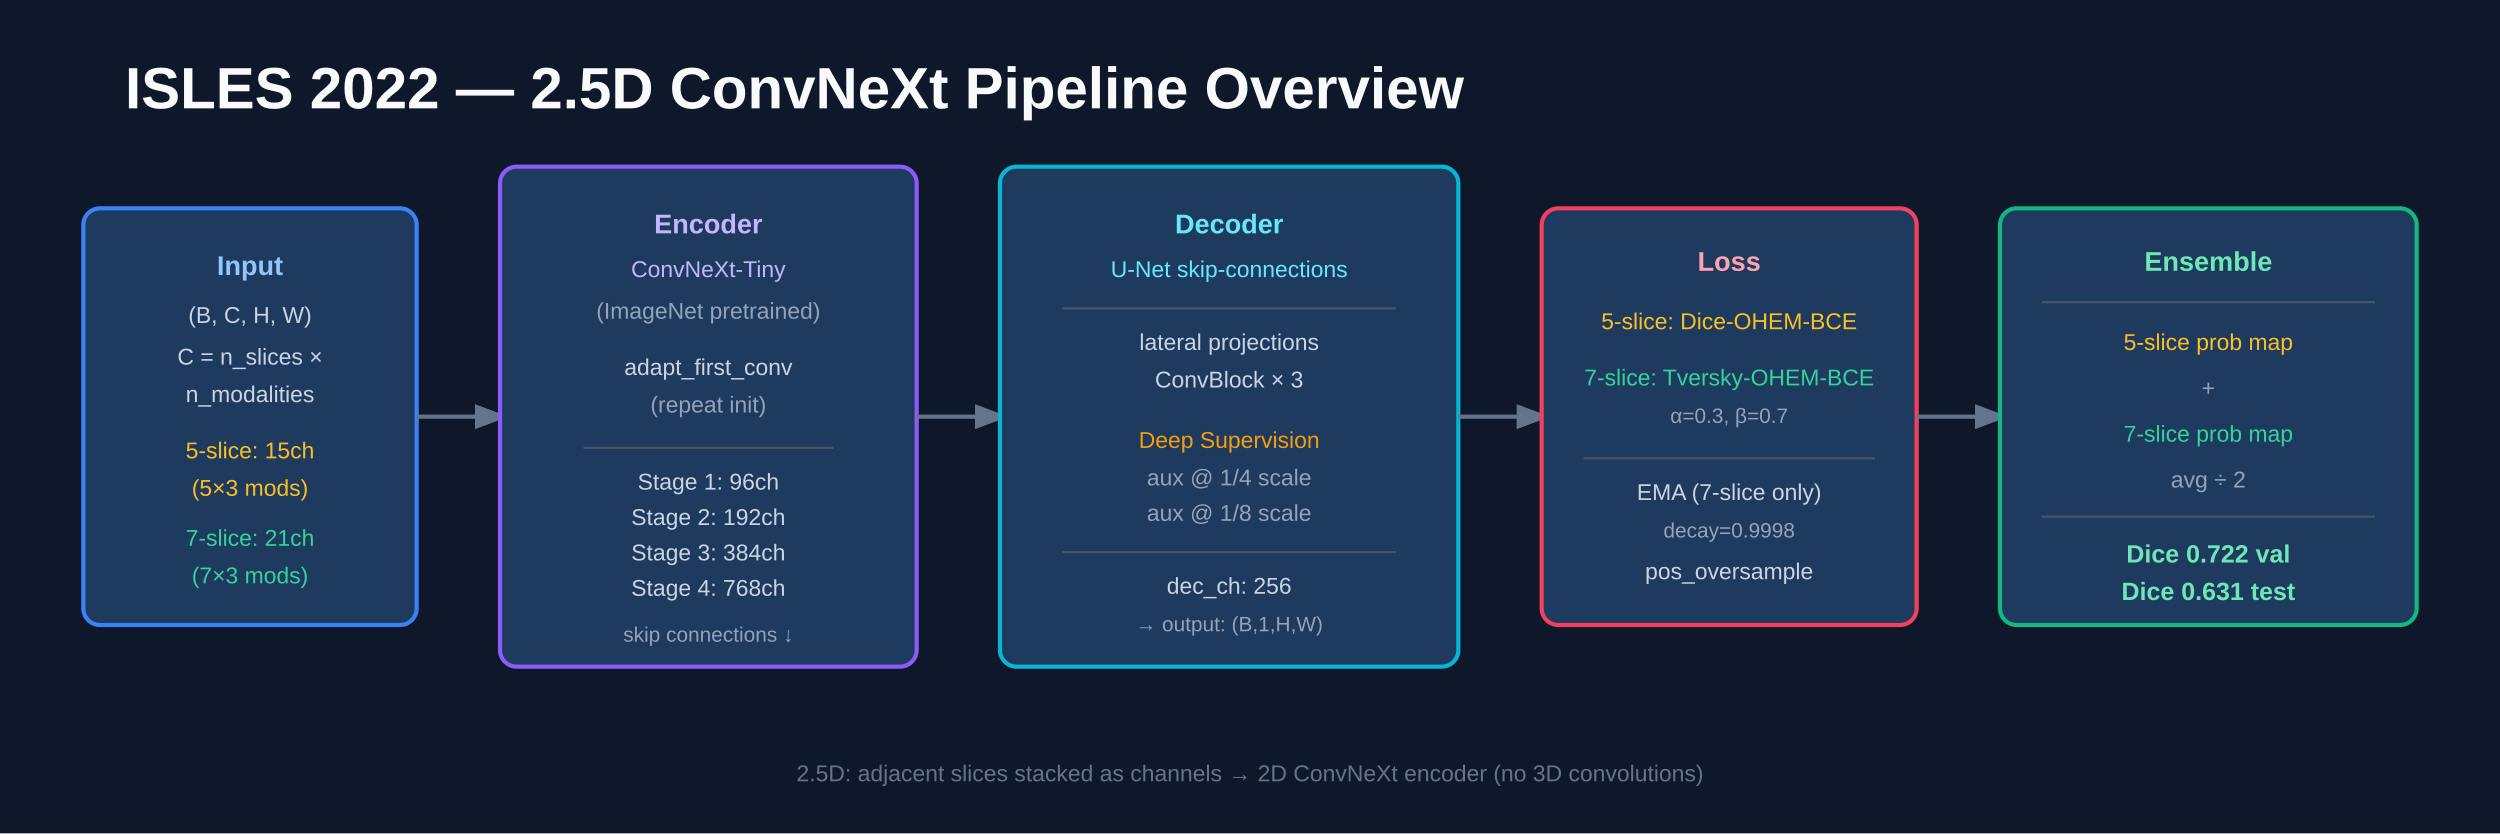
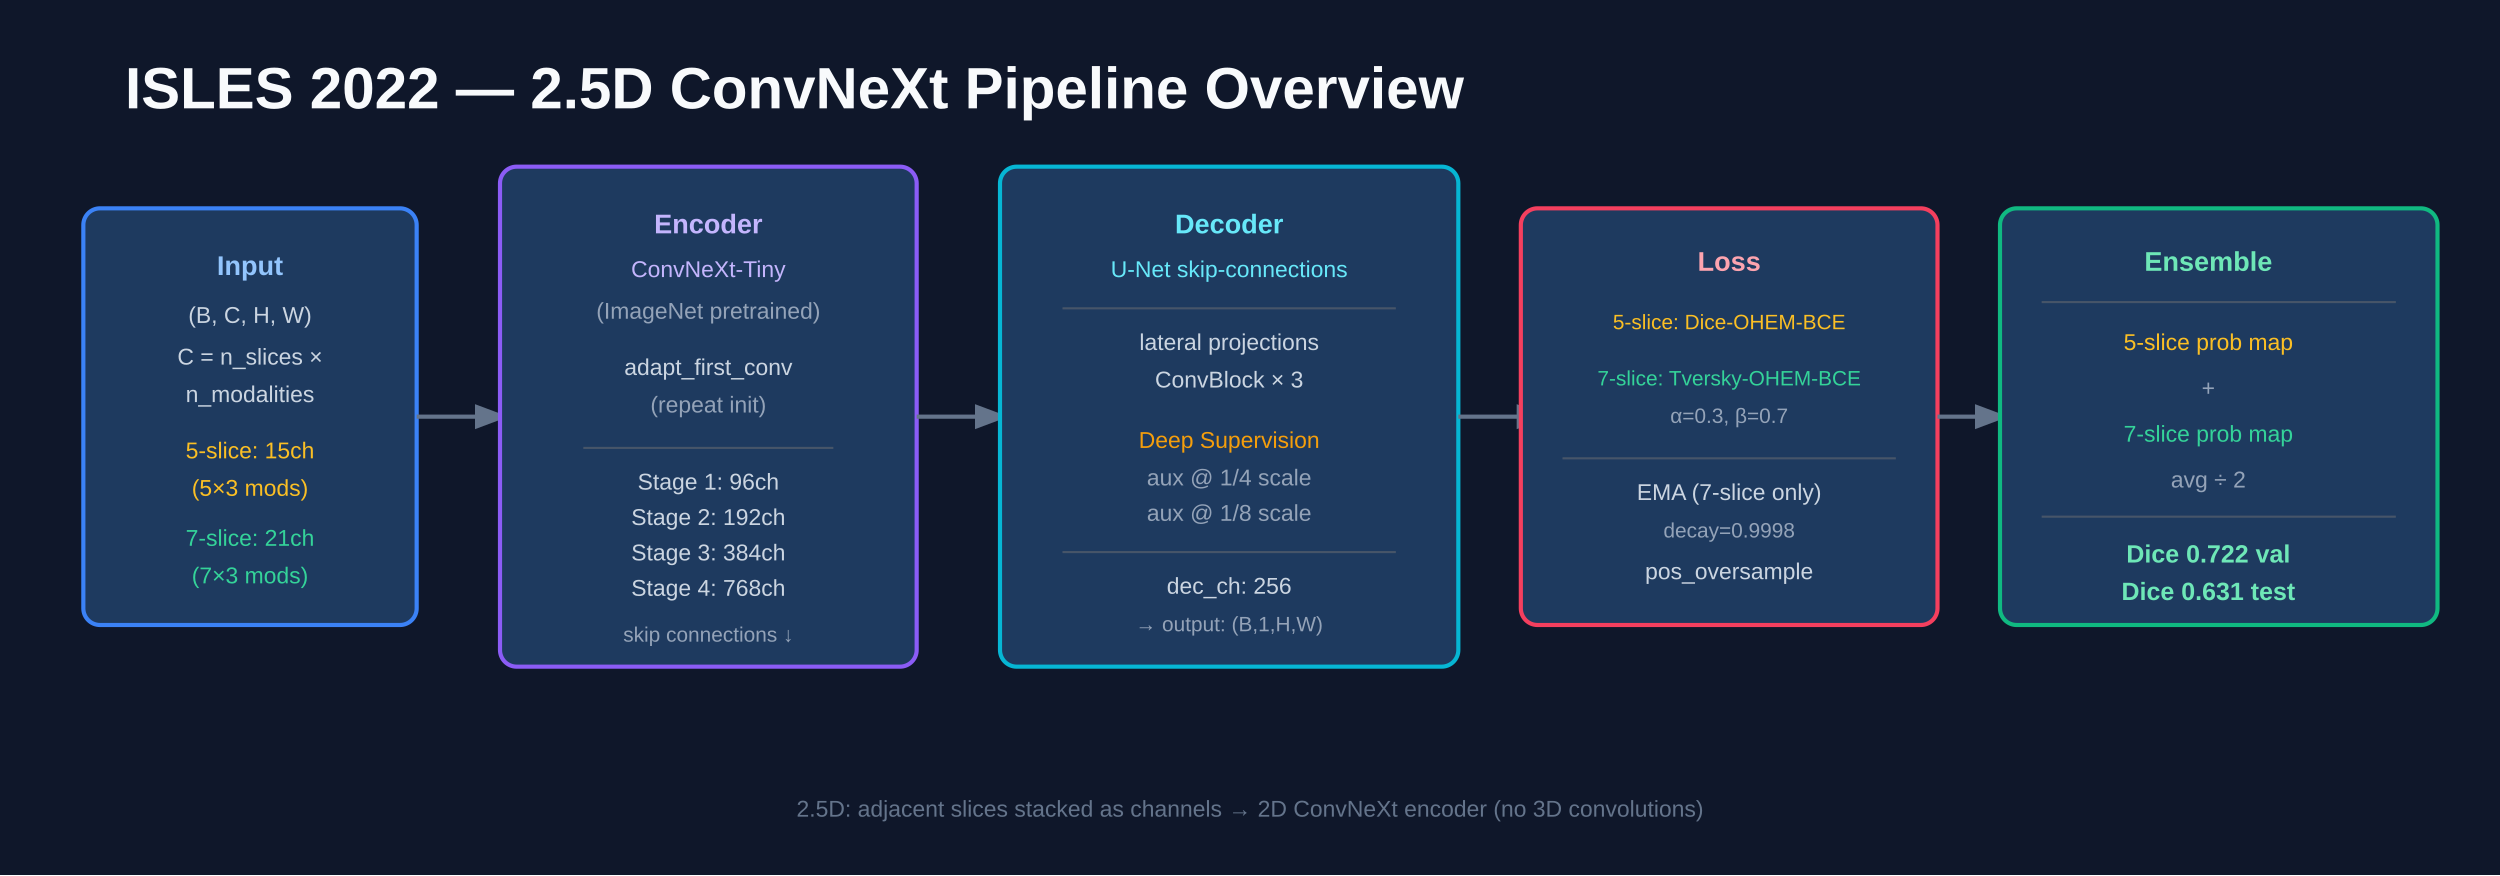
- <svg xmlns="http://www.w3.org/2000/svg" width="1200" height="400" viewBox="0 0 1200 400" role="img" aria-labelledby="title desc">
-   <rect width="1200" height="400" fill="#0f172a" />
+ <svg xmlns="http://www.w3.org/2000/svg" width="1200" height="420" viewBox="0 0 1200 420" role="img" aria-labelledby="title desc">
+   <rect width="1200" height="420" fill="#0f172a" />
  <text x="60" y="52" fill="#f8fafc" font-family="Arial, Helvetica, sans-serif" font-size="28" font-weight="700">ISLES 2022 — 2.5D ConvNeXt Pipeline Overview</text>
  <rect x="40" y="100" width="160" height="200" rx="8" fill="#1e3a5f" stroke="#3b82f6" stroke-width="2" />
  <text x="120" y="132" fill="#93c5fd" font-family="Arial" font-size="13" font-weight="700" text-anchor="middle">Input</text>
  <text x="120" y="155" fill="#cbd5e1" font-family="Arial" font-size="11" text-anchor="middle">(B, C, H, W)</text>
  <text x="120" y="175" fill="#cbd5e1" font-family="Arial" font-size="11" text-anchor="middle">C = n_slices ×</text>
  <text x="120" y="193" fill="#cbd5e1" font-family="Arial" font-size="11" text-anchor="middle">n_modalities</text>
  <text x="120" y="220" fill="#fbbf24" font-family="Arial" font-size="11" text-anchor="middle">5-slice: 15ch</text>
  <text x="120" y="238" fill="#fbbf24" font-family="Arial" font-size="11" text-anchor="middle">(5×3 mods)</text>
  <text x="120" y="262" fill="#34d399" font-family="Arial" font-size="11" text-anchor="middle">7-slice: 21ch</text>
  <text x="120" y="280" fill="#34d399" font-family="Arial" font-size="11" text-anchor="middle">(7×3 mods)</text>
  <line x1="200" y1="200" x2="240" y2="200" stroke="#64748b" stroke-width="2" marker-end="url(#arrow)" />
  <rect x="240" y="80" width="200" height="240" rx="8" fill="#1e3a5f" stroke="#8b5cf6" stroke-width="2" />
  <text x="340" y="112" fill="#c4b5fd" font-family="Arial" font-size="13" font-weight="700" text-anchor="middle">Encoder</text>
  <text x="340" y="133" fill="#c4b5fd" font-family="Arial" font-size="11" text-anchor="middle">ConvNeXt-Tiny</text>
  <text x="340" y="153" fill="#94a3b8" font-family="Arial" font-size="11" text-anchor="middle">(ImageNet pretrained)</text>
  <text x="340" y="180" fill="#cbd5e1" font-family="Arial" font-size="11" text-anchor="middle">adapt_first_conv</text>
  <text x="340" y="198" fill="#94a3b8" font-family="Arial" font-size="11" text-anchor="middle">(repeat init)</text>
  <line x1="280" y1="215" x2="400" y2="215" stroke="#475569" stroke-width="1" />
  <text x="340" y="235" fill="#cbd5e1" font-family="Arial" font-size="11" text-anchor="middle">Stage 1: 96ch</text>
  <text x="340" y="252" fill="#cbd5e1" font-family="Arial" font-size="11" text-anchor="middle">Stage 2: 192ch</text>
  <text x="340" y="269" fill="#cbd5e1" font-family="Arial" font-size="11" text-anchor="middle">Stage 3: 384ch</text>
  <text x="340" y="286" fill="#cbd5e1" font-family="Arial" font-size="11" text-anchor="middle">Stage 4: 768ch</text>
  <text x="340" y="308" fill="#94a3b8" font-family="Arial" font-size="10" text-anchor="middle">skip connections ↓</text>
  <line x1="440" y1="200" x2="480" y2="200" stroke="#64748b" stroke-width="2" marker-end="url(#arrow)" />
  <rect x="480" y="80" width="220" height="240" rx="8" fill="#1e3a5f" stroke="#06b6d4" stroke-width="2" />
  <text x="590" y="112" fill="#67e8f9" font-family="Arial" font-size="13" font-weight="700" text-anchor="middle">Decoder</text>
  <text x="590" y="133" fill="#67e8f9" font-family="Arial" font-size="11" text-anchor="middle">U-Net skip-connections</text>
  <line x1="510" y1="148" x2="670" y2="148" stroke="#475569" stroke-width="1" />
  <text x="590" y="168" fill="#cbd5e1" font-family="Arial" font-size="11" text-anchor="middle">lateral projections</text>
  <text x="590" y="186" fill="#cbd5e1" font-family="Arial" font-size="11" text-anchor="middle">ConvBlock × 3</text>
  <text x="590" y="215" fill="#f59e0b" font-family="Arial" font-size="11" text-anchor="middle">Deep Supervision</text>
  <text x="590" y="233" fill="#94a3b8" font-family="Arial" font-size="11" text-anchor="middle">aux @ 1/4 scale</text>
  <text x="590" y="250" fill="#94a3b8" font-family="Arial" font-size="11" text-anchor="middle">aux @ 1/8 scale</text>
  <line x1="510" y1="265" x2="670" y2="265" stroke="#475569" stroke-width="1" />
  <text x="590" y="285" fill="#cbd5e1" font-family="Arial" font-size="11" text-anchor="middle">dec_ch: 256</text>
  <text x="590" y="303" fill="#94a3b8" font-family="Arial" font-size="10" text-anchor="middle">→ output: (B,1,H,W)</text>
  <line x1="700" y1="200" x2="740" y2="200" stroke="#64748b" stroke-width="2" marker-end="url(#arrow)" />
-   <rect x="740" y="100" width="180" height="200" rx="8" fill="#1e3a5f" stroke="#f43f5e" stroke-width="2" />
+   <rect x="730" y="100" width="200" height="200" rx="8" fill="#1e3a5f" stroke="#f43f5e" stroke-width="2" />
  <text x="830" y="130" fill="#fda4af" font-family="Arial" font-size="13" font-weight="700" text-anchor="middle">Loss</text>
-   <text x="830" y="158" fill="#fbbf24" font-family="Arial" font-size="11" text-anchor="middle">5-slice: Dice-OHEM-BCE</text>
-   <text x="830" y="185" fill="#34d399" font-family="Arial" font-size="11" text-anchor="middle">7-slice: Tversky-OHEM-BCE</text>
+   <text x="830" y="158" fill="#fbbf24" font-family="Arial" font-size="10" text-anchor="middle">5-slice: Dice-OHEM-BCE</text>
+   <text x="830" y="185" fill="#34d399" font-family="Arial" font-size="10" text-anchor="middle">7-slice: Tversky-OHEM-BCE</text>
  <text x="830" y="203" fill="#94a3b8" font-family="Arial" font-size="10" text-anchor="middle">α=0.3, β=0.7</text>
-   <line x1="760" y1="220" x2="900" y2="220" stroke="#475569" stroke-width="1" />
+   <line x1="750" y1="220" x2="910" y2="220" stroke="#475569" stroke-width="1" />
  <text x="830" y="240" fill="#cbd5e1" font-family="Arial" font-size="11" text-anchor="middle">EMA (7-slice only)</text>
  <text x="830" y="258" fill="#94a3b8" font-family="Arial" font-size="10" text-anchor="middle">decay=0.9998</text>
  <text x="830" y="278" fill="#cbd5e1" font-family="Arial" font-size="11" text-anchor="middle">pos_oversample</text>
-   <line x1="920" y1="200" x2="960" y2="200" stroke="#64748b" stroke-width="2" marker-end="url(#arrow)" />
-   <rect x="960" y="100" width="200" height="200" rx="8" fill="#1e3a5f" stroke="#10b981" stroke-width="2" />
+   <line x1="930" y1="200" x2="960" y2="200" stroke="#64748b" stroke-width="2" marker-end="url(#arrow)" />
+   <rect x="960" y="100" width="210" height="200" rx="8" fill="#1e3a5f" stroke="#10b981" stroke-width="2" />
  <text x="1060" y="130" fill="#6ee7b7" font-family="Arial" font-size="13" font-weight="700" text-anchor="middle">Ensemble</text>
-   <line x1="980" y1="145" x2="1140" y2="145" stroke="#475569" stroke-width="1" />
+   <line x1="980" y1="145" x2="1150" y2="145" stroke="#475569" stroke-width="1" />
  <text x="1060" y="168" fill="#fbbf24" font-family="Arial" font-size="11" text-anchor="middle">5-slice prob map</text>
  <text x="1060" y="190" fill="#94a3b8" font-family="Arial" font-size="11" text-anchor="middle">+</text>
  <text x="1060" y="212" fill="#34d399" font-family="Arial" font-size="11" text-anchor="middle">7-slice prob map</text>
  <text x="1060" y="234" fill="#94a3b8" font-family="Arial" font-size="11" text-anchor="middle">avg ÷ 2</text>
-   <line x1="980" y1="248" x2="1140" y2="248" stroke="#475569" stroke-width="1" />
+   <line x1="980" y1="248" x2="1150" y2="248" stroke="#475569" stroke-width="1" />
  <text x="1060" y="270" fill="#6ee7b7" font-family="Arial" font-size="12" font-weight="700" text-anchor="middle">Dice 0.722 val</text>
  <text x="1060" y="288" fill="#6ee7b7" font-family="Arial" font-size="12" font-weight="700" text-anchor="middle">Dice 0.631 test</text>
  <defs>
    <marker id="arrow" markerWidth="8" markerHeight="8" refX="6" refY="3" orient="auto">
      <path d="M0,0 L0,6 L8,3 z" fill="#64748b" />
    </marker>
  </defs>
-   <text x="600" y="375" fill="#64748b" font-family="Arial" font-size="11" text-anchor="middle">2.5D: adjacent slices stacked as channels → 2D ConvNeXt encoder (no 3D convolutions)</text>
+   <text x="600" y="392" fill="#64748b" font-family="Arial" font-size="11" text-anchor="middle">2.5D: adjacent slices stacked as channels → 2D ConvNeXt encoder (no 3D convolutions)</text>
</svg>
